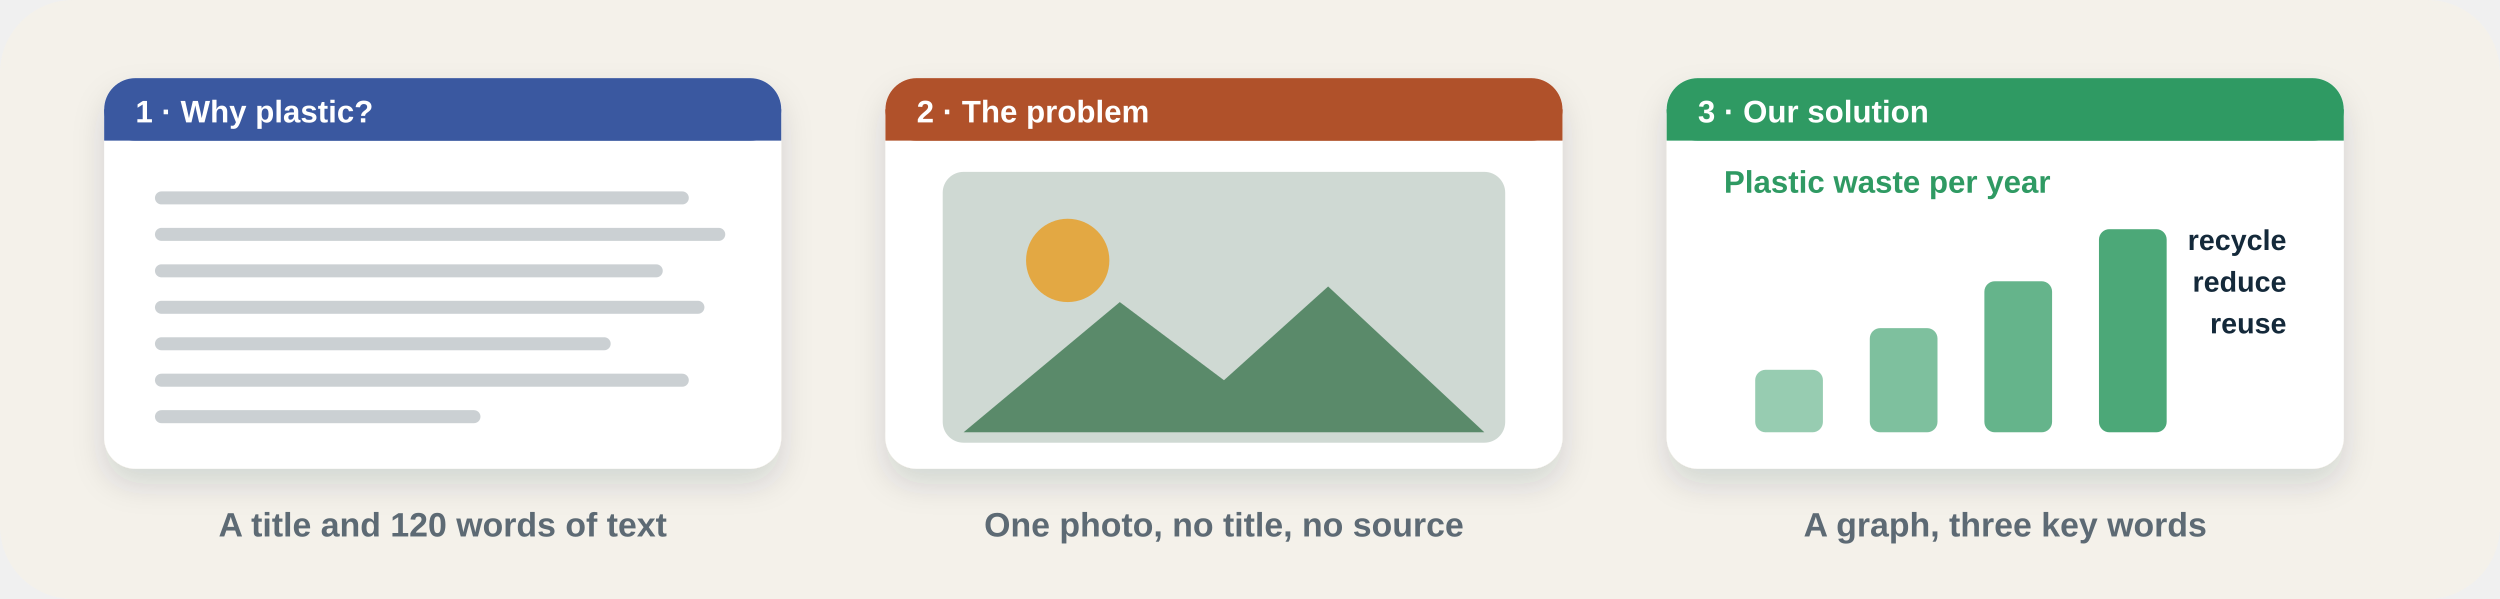
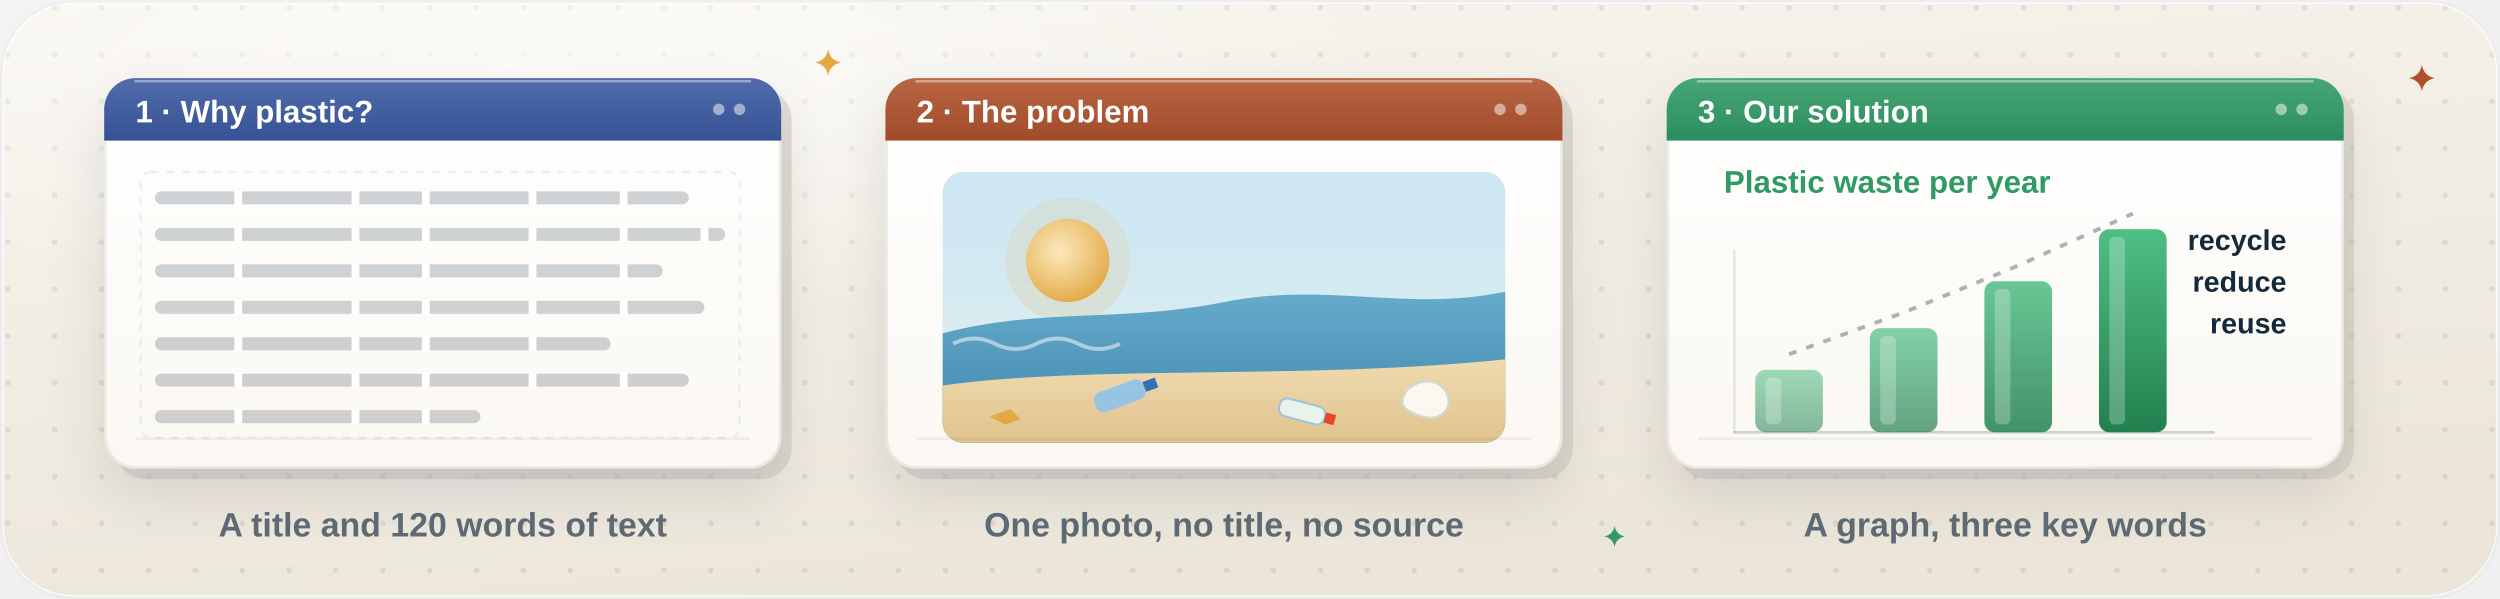
- <svg xmlns="http://www.w3.org/2000/svg" viewBox="0 0 960 230" role="img" aria-label="Lena’s three slides: slide 1, a title and 120 words of text; slide 2, one photo with no title and no source; slide 3, a graph with three key words.">
-   <style>.rv { animation: rv .7s cubic-bezier(.2,.7,.2,1) both; } @keyframes rv { from { opacity: 0; transform: translateY(14px); } }
- .fl { animation: fl 5s ease-in-out infinite; transform-box: fill-box; transform-origin: center; } .fl2 { animation-delay: -1.7s; } .fl3 { animation-delay: -3.3s; }
- @keyframes fl { 0%, 100% { transform: translateY(0); } 50% { transform: translateY(-6px); } }
- .pu { animation: pu 2.4s ease-in-out infinite; transform-box: fill-box; transform-origin: center; } @keyframes pu { 0%, 100% { transform: scale(1); } 15% { transform: scale(1.1); } 30% { transform: scale(1); } }
- .dr { stroke-dasharray: 8 10; animation: dr 1.6s linear infinite; } @keyframes dr { to { stroke-dashoffset: -36; } }
- @media (prefers-reduced-motion: reduce) { * { animation: none !important; } .rv { opacity: 1 !important; } }</style>
+ <svg xmlns="http://www.w3.org/2000/svg" viewBox="0 0 960 230" role="img" aria-label="Lena’s three slides: slide 1, “Why plastic?”, a title and 120 words of text; slide 2, “The problem”, one photo of plastic on a beach with no title and no source; slide 3, “Our solution”, a graph of plastic waste per year with three key words: recycle, reduce, reuse.">
+   <style>.rv{animation:rv .7s cubic-bezier(.2,.7,.2,1) both}@keyframes rv{from{opacity:0;transform:translateY(12px)}}
+ .fl{animation:fl 6s ease-in-out infinite;transform-box:fill-box;transform-origin:center}.f2{animation-delay:-2s}.f3{animation-delay:-4s}
+ @keyframes fl{0%,100%{transform:translateY(0)}50%{transform:translateY(-4px)}}
+ .tw{animation:tw 3.2s ease-in-out infinite;transform-box:fill-box;transform-origin:center}.t2{animation-delay:-1.1s}.t3{animation-delay:-2.2s}
+ @keyframes tw{0%,100%{opacity:.35;transform:scale(.6)}50%{opacity:1;transform:scale(1.05)}}
+ .pu{animation:pu 3.2s ease-in-out infinite;transform-box:fill-box;transform-origin:center}@keyframes pu{0%,100%{transform:scale(1)}12%{transform:scale(1.07)}26%{transform:scale(1)}}
+ .ring{animation:ring 3.2s ease-out infinite;transform-box:fill-box;transform-origin:center}@keyframes ring{0%{opacity:.55;transform:scale(.85)}100%{opacity:0;transform:scale(1.45)}}
+ .bl{animation:bl 5s infinite;transform-box:fill-box;transform-origin:center}@keyframes bl{0%,94%,100%{transform:scaleY(1)}97%{transform:scaleY(.1)}}
+ .wave{animation:wave 3s ease-in-out infinite}@keyframes wave{50%{transform:translateX(6px)}}.gb{transform-box:fill-box;transform-origin:bottom;animation:gb 1s cubic-bezier(.2,.7,.2,1) both}@keyframes gb{from{transform:scaleY(.2)}}@media (prefers-reduced-motion: reduce) { * { animation: none !important; } .rv { opacity: 1 !important; } }</style>
  <defs>
-     <filter id="sh" x="-30%" y="-30%" width="160%" height="170%">
-       <feDropShadow dx="0" dy="6" stdDeviation="6" flood-color="#14293a" flood-opacity=".14" />
+     <filter id="ls-sh" x="-20%" y="-20%" width="140%" height="160%">
+       <feDropShadow dx="0" dy="1.5" stdDeviation="1.2" flood-color="#14293a" flood-opacity=".14" />
+       <feDropShadow dx="0" dy="10" stdDeviation="11" flood-color="#14293a" flood-opacity=".11" />
    </filter>
+     <filter id="ls-sh2" x="-30%" y="-30%" width="160%" height="180%">
+       <feDropShadow dx="0" dy="2" stdDeviation="1.6" flood-color="#14293a" flood-opacity=".22" />
+       <feDropShadow dx="0" dy="8" stdDeviation="7" flood-color="#14293a" flood-opacity=".16" />
+     </filter>
+     <filter id="ls-blur" x="-50%" y="-50%" width="200%" height="200%">
+       <feGaussianBlur stdDeviation="8" />
+     </filter>
+     <linearGradient id="ls-bg" x1="0" y1="0" x2="0.35" y2="1">
+       <stop offset="0" stop-color="#f8f5ef" />
+       <stop offset="1" stop-color="#ece6da" />
+     </linearGradient>
+     <radialGradient id="ls-glow" cx="0.5" cy="0.5" r="0.5">
+       <stop offset="0" stop-color="#ffffff" stop-opacity="0.9" />
+       <stop offset="1" stop-color="#ffffff" stop-opacity="0" />
+     </radialGradient>
+     <linearGradient id="ls-card" x1="0" y1="0" x2="0" y2="1">
+       <stop offset="0" stop-color="#ffffff" />
+       <stop offset="1" stop-color="#fbf8f2" />
+     </linearGradient>
+     <linearGradient id="ls-gloss" x1="0" y1="0" x2="0" y2="1">
+       <stop offset="0" stop-color="#ffffff" stop-opacity="0.55" />
+       <stop offset="0.5" stop-color="#ffffff" stop-opacity="0.08" />
+       <stop offset="1" stop-color="#ffffff" stop-opacity="0" />
+     </linearGradient>
+     <pattern id="ls-dots" width="18" height="18" patternUnits="userSpaceOnUse">
+       <circle cx="3" cy="3" r="1.1" fill="#14293a" opacity=".09" />
+     </pattern>
+     <linearGradient id="ls-h0" x1="0" y1="0" x2="0" y2="1">
+       <stop offset="0" stop-color="#526cab" />
+       <stop offset="1" stop-color="#355294" />
+     </linearGradient>
+     <linearGradient id="ls-h1" x1="0" y1="0" x2="0" y2="1">
+       <stop offset="0" stop-color="#b96644" />
+       <stop offset="1" stop-color="#a04b29" />
+     </linearGradient>
+     <linearGradient id="ls-h2" x1="0" y1="0" x2="0" y2="1">
+       <stop offset="0" stop-color="#48a676" />
+       <stop offset="1" stop-color="#2b8d5d" />
+     </linearGradient>
+     <linearGradient id="ls-sky" x1="0" y1="0" x2="0" y2="1">
+       <stop offset="0" stop-color="#bfe0ef" />
+       <stop offset="1" stop-color="#eaf4f1" />
+     </linearGradient>
+     <linearGradient id="ls-sea" x1="0" y1="0" x2="0" y2="1">
+       <stop offset="0" stop-color="#5fa7c9" />
+       <stop offset="1" stop-color="#3d86ac" />
+     </linearGradient>
+     <linearGradient id="ls-sand" x1="0" y1="0" x2="0" y2="1">
+       <stop offset="0" stop-color="#efd9ae" />
+       <stop offset="1" stop-color="#e0c38c" />
+     </linearGradient>
+     <linearGradient id="ls-bar" x1="0" y1="0" x2="0" y2="1">
+       <stop offset="0" stop-color="#4fbf84" />
+       <stop offset="1" stop-color="#22804f" />
+     </linearGradient>
+     <radialGradient id="ls-sun" cx="0.4" cy="0.4" r="0.6">
+       <stop offset="0" stop-color="#fff1c4" />
+       <stop offset="1" stop-color="#e3a843" />
+     </radialGradient>
  </defs>
-   <rect width="960" height="230" rx="28" fill="#f4f1ea" />
+   <rect width="960" height="230" rx="28" fill="url(#ls-bg)" />
+   <rect width="960" height="230" rx="28" fill="url(#ls-dots)" />
+   <ellipse cx="211.2" cy="27.6" rx="326.4" ry="96.6" fill="url(#ls-glow)" opacity=".75" />
+   <rect x=".75" y=".75" width="958.5" height="228.5" rx="27.25" fill="none" stroke="#ffffff" stroke-opacity=".8" stroke-width="1.5" />
+   <rect x=".5" y=".5" width="959" height="229" rx="27.5" fill="none" stroke="#14293a" stroke-opacity=".07" />
  <g class="rv" style="animation-delay:0.0s">
-     <rect x="40" y="30" width="260" height="150" rx="12" fill="#fff" filter="url(#sh)" />
-     <path d="M62 76h200" stroke="#14293a" stroke-opacity=".22" stroke-width="5" stroke-linecap="round" />
-     <path d="M62 90h214" stroke="#14293a" stroke-opacity=".22" stroke-width="5" stroke-linecap="round" />
-     <path d="M62 104h190" stroke="#14293a" stroke-opacity=".22" stroke-width="5" stroke-linecap="round" />
-     <path d="M62 118h206" stroke="#14293a" stroke-opacity=".22" stroke-width="5" stroke-linecap="round" />
-     <path d="M62 132h170" stroke="#14293a" stroke-opacity=".22" stroke-width="5" stroke-linecap="round" />
-     <path d="M62 146h200" stroke="#14293a" stroke-opacity=".22" stroke-width="5" stroke-linecap="round" />
-     <path d="M62 160h120" stroke="#14293a" stroke-opacity=".22" stroke-width="5" stroke-linecap="round" />
-     <rect x="40" y="30" width="260" height="24" rx="12" fill="#3a58a0" />
-     <rect x="40" y="42" width="260" height="12" fill="#3a58a0" />
-     <text x="52" y="47" font-family="'Helvetica Neue', Arial, sans-serif" font-weight="800" font-size="12" fill="#fff" text-anchor="start">1 · Why plastic?</text>
+     <g class="fl" style="animation-delay:-0.0s">
+       <rect x="44" y="34" width="260" height="150" rx="12" fill="#ccc8be" opacity=".55" />
+       <rect x="40" y="30" width="260" height="150" rx="12" fill="url(#ls-card)" filter="url(#ls-sh)" />
+       <rect x="40.5" y="30.5" width="259" height="149" rx="11.5" fill="none" stroke="#14293a" stroke-opacity=".08" />
+       <path d="M52 31.2H288" stroke="#fff" stroke-width="1.5" stroke-linecap="round" opacity=".95" />
+       <path d="M62 76h200" stroke="#14293a" stroke-opacity=".2" stroke-width="5" stroke-linecap="round" />
+       <path d="M90 76h3" stroke="#fff" stroke-width="6" />
+       <path d="M135 76h3" stroke="#fff" stroke-width="6" />
+       <path d="M162 76h3" stroke="#fff" stroke-width="6" />
+       <path d="M203 76h3" stroke="#fff" stroke-width="6" />
+       <path d="M238 76h3" stroke="#fff" stroke-width="6" />
+       <path d="M62 90h214" stroke="#14293a" stroke-opacity=".2" stroke-width="5" stroke-linecap="round" />
+       <path d="M90 90h3" stroke="#fff" stroke-width="6" />
+       <path d="M135 90h3" stroke="#fff" stroke-width="6" />
+       <path d="M162 90h3" stroke="#fff" stroke-width="6" />
+       <path d="M203 90h3" stroke="#fff" stroke-width="6" />
+       <path d="M238 90h3" stroke="#fff" stroke-width="6" />
+       <path d="M269 90h3" stroke="#fff" stroke-width="6" />
+       <path d="M62 104h190" stroke="#14293a" stroke-opacity=".2" stroke-width="5" stroke-linecap="round" />
+       <path d="M90 104h3" stroke="#fff" stroke-width="6" />
+       <path d="M135 104h3" stroke="#fff" stroke-width="6" />
+       <path d="M162 104h3" stroke="#fff" stroke-width="6" />
+       <path d="M203 104h3" stroke="#fff" stroke-width="6" />
+       <path d="M238 104h3" stroke="#fff" stroke-width="6" />
+       <path d="M62 118h206" stroke="#14293a" stroke-opacity=".2" stroke-width="5" stroke-linecap="round" />
+       <path d="M90 118h3" stroke="#fff" stroke-width="6" />
+       <path d="M135 118h3" stroke="#fff" stroke-width="6" />
+       <path d="M162 118h3" stroke="#fff" stroke-width="6" />
+       <path d="M203 118h3" stroke="#fff" stroke-width="6" />
+       <path d="M238 118h3" stroke="#fff" stroke-width="6" />
+       <path d="M62 132h170" stroke="#14293a" stroke-opacity=".2" stroke-width="5" stroke-linecap="round" />
+       <path d="M90 132h3" stroke="#fff" stroke-width="6" />
+       <path d="M135 132h3" stroke="#fff" stroke-width="6" />
+       <path d="M162 132h3" stroke="#fff" stroke-width="6" />
+       <path d="M203 132h3" stroke="#fff" stroke-width="6" />
+       <path d="M62 146h200" stroke="#14293a" stroke-opacity=".2" stroke-width="5" stroke-linecap="round" />
+       <path d="M90 146h3" stroke="#fff" stroke-width="6" />
+       <path d="M135 146h3" stroke="#fff" stroke-width="6" />
+       <path d="M162 146h3" stroke="#fff" stroke-width="6" />
+       <path d="M203 146h3" stroke="#fff" stroke-width="6" />
+       <path d="M238 146h3" stroke="#fff" stroke-width="6" />
+       <path d="M62 160h120" stroke="#14293a" stroke-opacity=".2" stroke-width="5" stroke-linecap="round" />
+       <path d="M90 160h3" stroke="#fff" stroke-width="6" />
+       <path d="M135 160h3" stroke="#fff" stroke-width="6" />
+       <path d="M162 160h3" stroke="#fff" stroke-width="6" />
+       <rect x="54" y="66" width="230" height="102" rx="4" fill="none" stroke="#3a58a0" stroke-opacity=".08" stroke-dasharray="3 3" />
+       <path d="M40 54V42A12 12 0 0 1 52 30H288A12 12 0 0 1 300 42V54Z" fill="url(#ls-h0)" />
+       <path d="M52 31.2H288" stroke="#fff" stroke-opacity=".4" stroke-linecap="round" />
+       <text x="52" y="47" font-family="'Helvetica Neue', Arial, sans-serif" font-weight="800" font-size="12" fill="#fff">1 · Why plastic?</text>
+       <circle cx="276" cy="42" r="2.2" fill="#fff" opacity=".5" />
+       <circle cx="284" cy="42" r="2.2" fill="#fff" opacity=".5" />
+       <path d="M52 168.5H288" stroke="#14293a" stroke-opacity=".06" />
+     </g>
    <text x="170" y="206" font-family="'Helvetica Neue', Arial, sans-serif" font-weight="700" font-size="13" fill="#5d6a74" text-anchor="middle">A title and 120 words of text</text>
  </g>
  <g class="rv" style="animation-delay:0.2s">
-     <rect x="340" y="30" width="260" height="150" rx="12" fill="#fff" filter="url(#sh)" />
-     <rect x="362" y="66" width="216" height="104" rx="8" fill="#cfd9d3" />
-     <circle cx="410" cy="100" r="16" fill="#e3a843" />
-     <path d="M370 166l60-50 40 30 40-36 60 56z" fill="#5a8a6a" />
-     <rect x="340" y="30" width="260" height="24" rx="12" fill="#b0512a" />
-     <rect x="340" y="42" width="260" height="12" fill="#b0512a" />
-     <text x="352" y="47" font-family="'Helvetica Neue', Arial, sans-serif" font-weight="800" font-size="12" fill="#fff" text-anchor="start">2 · The problem</text>
+     <g class="fl" style="animation-delay:-1.6s">
+       <rect x="344" y="34" width="260" height="150" rx="12" fill="#ccc8be" opacity=".55" />
+       <rect x="340" y="30" width="260" height="150" rx="12" fill="url(#ls-card)" filter="url(#ls-sh)" />
+       <rect x="340.5" y="30.5" width="259" height="149" rx="11.5" fill="none" stroke="#14293a" stroke-opacity=".08" />
+       <path d="M352 31.2H588" stroke="#fff" stroke-width="1.5" stroke-linecap="round" opacity=".95" />
+       <clipPath id="ls-pc">
+         <rect x="362" y="66" width="216" height="104" rx="8" />
+       </clipPath>
+       <g clip-path="url(#ls-pc)">
+         <rect x="362" y="66" width="216" height="104" fill="url(#ls-sky)" />
+         <circle cx="410" cy="100" r="16" fill="url(#ls-sun)" />
+         <circle cx="410" cy="100" r="24" fill="#e3a843" opacity=".15" />
+         <path d="M362 128C400 118 430 124 470 116S540 120 578 112V170H362Z" fill="url(#ls-sea)" />
+         <path class="wave" d="M366 132q8-4 16 0t16 0 16 0 16 0" stroke="#fff" stroke-opacity=".5" fill="none" stroke-width="1.5" />
+         <path d="M370 166l60-50 40 30 40-36 60 56z" fill="#5a8a6a" opacity="0" />
+         <path d="M362 148C420 140 500 146 578 138V170H362Z" fill="url(#ls-sand)" />
+         <g transform="translate(430 152) rotate(-20)">
+           <rect x="-10" y="-4" width="20" height="8" rx="3" fill="#8cc3ea" opacity=".9" />
+           <rect x="10" y="-2" width="5" height="4" fill="#2f6db5" />
+         </g>
+         <g transform="translate(500 158) rotate(15)">
+           <rect x="-9" y="-3.5" width="18" height="7" rx="3" fill="#e9f3ec" stroke="#9fc4d4" stroke-width=".8" />
+           <rect x="9" y="-2" width="4" height="4" fill="#e64626" />
+         </g>
+         <path d="M540 150c6-6 14-4 16 2s-4 10-10 8-10-4-6-10z" fill="#fff" opacity=".85" stroke="#cfd9d3" />
+         <path d="M380 160l8-3 4 4-6 2z" fill="#e3a843" />
+         <rect x="362" y="66" width="216" height="104" fill="url(#ls-gloss)" opacity=".4" />
+       </g>
+       <path d="M340 54V42A12 12 0 0 1 352 30H588A12 12 0 0 1 600 42V54Z" fill="url(#ls-h1)" />
+       <path d="M352 31.2H588" stroke="#fff" stroke-opacity=".4" stroke-linecap="round" />
+       <text x="352" y="47" font-family="'Helvetica Neue', Arial, sans-serif" font-weight="800" font-size="12" fill="#fff">2 · The problem</text>
+       <circle cx="576" cy="42" r="2.2" fill="#fff" opacity=".5" />
+       <circle cx="584" cy="42" r="2.2" fill="#fff" opacity=".5" />
+       <path d="M352 168.5H588" stroke="#14293a" stroke-opacity=".06" />
+     </g>
    <text x="470" y="206" font-family="'Helvetica Neue', Arial, sans-serif" font-weight="700" font-size="13" fill="#5d6a74" text-anchor="middle">One photo, no title, no source</text>
  </g>
  <g class="rv" style="animation-delay:0.4s">
-     <rect x="640" y="30" width="260" height="150" rx="12" fill="#fff" filter="url(#sh)" />
-     <text x="662" y="74" font-family="'Helvetica Neue', Arial, sans-serif" font-weight="800" font-size="12" fill="#2f9a63" text-anchor="start">Plastic waste per year</text>
-     <rect x="674" y="142" width="26" height="24" rx="4" fill="#2f9a63" opacity="0.5" />
-     <rect x="718" y="126" width="26" height="40" rx="4" fill="#2f9a63" opacity="0.62" />
-     <rect x="762" y="108" width="26" height="58" rx="4" fill="#2f9a63" opacity="0.74" />
-     <rect x="806" y="88" width="26" height="78" rx="4" fill="#2f9a63" opacity="0.86" />
-     <text x="662" y="150" font-family="'Helvetica Neue', Arial, sans-serif" font-weight="700" font-size="1" fill="#14293a" text-anchor="start" />
-     <text x="780" y="112" font-family="'Helvetica Neue', Arial, sans-serif" font-weight="800" font-size="13" fill="#14293a" text-anchor="middle" />
-     <text x="878" y="96" font-family="'Helvetica Neue', Arial, sans-serif" font-weight="700" font-size="11" fill="#14293a" text-anchor="end">recycle</text>
-     <text x="878" y="112" font-family="'Helvetica Neue', Arial, sans-serif" font-weight="700" font-size="11" fill="#14293a" text-anchor="end">reduce</text>
-     <text x="878" y="128" font-family="'Helvetica Neue', Arial, sans-serif" font-weight="700" font-size="11" fill="#14293a" text-anchor="end">reuse</text>
-     <rect x="640" y="30" width="260" height="24" rx="12" fill="#2f9a63" />
-     <rect x="640" y="42" width="260" height="12" fill="#2f9a63" />
-     <text x="652" y="47" font-family="'Helvetica Neue', Arial, sans-serif" font-weight="800" font-size="12" fill="#fff" text-anchor="start">3 · Our solution</text>
+     <g class="fl" style="animation-delay:-3.2s">
+       <rect x="644" y="34" width="260" height="150" rx="12" fill="#ccc8be" opacity=".55" />
+       <rect x="640" y="30" width="260" height="150" rx="12" fill="url(#ls-card)" filter="url(#ls-sh)" />
+       <rect x="640.5" y="30.5" width="259" height="149" rx="11.5" fill="none" stroke="#14293a" stroke-opacity=".08" />
+       <path d="M652 31.2H888" stroke="#fff" stroke-width="1.5" stroke-linecap="round" opacity=".95" />
+       <text x="662" y="74" font-family="'Helvetica Neue', Arial, sans-serif" font-weight="800" font-size="12" fill="#2f9a63">Plastic waste per year</text>
+       <path d="M666 166H850" stroke="#14293a" stroke-opacity=".2" stroke-linecap="round" />
+       <path d="M666 96v70" stroke="#14293a" stroke-opacity=".1" />
+       <rect class="gb" style="animation-delay:0.6s" x="674" y="142" width="26" height="24" rx="4" fill="url(#ls-bar)" opacity="0.55" />
+       <rect x="678" y="145" width="6" height="18" rx="2" fill="#fff" opacity=".25" />
+       <rect class="gb" style="animation-delay:0.8s" x="718" y="126" width="26" height="40" rx="4" fill="url(#ls-bar)" opacity="0.7" />
+       <rect x="722" y="129" width="6" height="34" rx="2" fill="#fff" opacity=".25" />
+       <rect class="gb" style="animation-delay:0.9s" x="762" y="108" width="26" height="58" rx="4" fill="url(#ls-bar)" opacity="0.85" />
+       <rect x="766" y="111" width="6" height="52" rx="2" fill="#fff" opacity=".25" />
+       <rect class="gb" style="animation-delay:1.0s" x="806" y="88" width="26" height="78" rx="4" fill="url(#ls-bar)" opacity="1" />
+       <rect x="810" y="91" width="6" height="72" rx="2" fill="#fff" opacity=".25" />
+       <path class="drw" d="M687 136L731 120 775 102 819 82" stroke="#14293a" stroke-opacity=".35" stroke-width="1.5" fill="none" stroke-dasharray="3 4" />
+       <text x="878" y="96" font-family="'Helvetica Neue', Arial, sans-serif" font-weight="700" font-size="11" fill="#14293a" text-anchor="end">recycle</text>
+       <text x="878" y="112" font-family="'Helvetica Neue', Arial, sans-serif" font-weight="700" font-size="11" fill="#14293a" text-anchor="end">reduce</text>
+       <text x="878" y="128" font-family="'Helvetica Neue', Arial, sans-serif" font-weight="700" font-size="11" fill="#14293a" text-anchor="end">reuse</text>
+       <path d="M640 54V42A12 12 0 0 1 652 30H888A12 12 0 0 1 900 42V54Z" fill="url(#ls-h2)" />
+       <path d="M652 31.2H888" stroke="#fff" stroke-opacity=".4" stroke-linecap="round" />
+       <text x="652" y="47" font-family="'Helvetica Neue', Arial, sans-serif" font-weight="800" font-size="12" fill="#fff">3 · Our solution</text>
+       <circle cx="876" cy="42" r="2.2" fill="#fff" opacity=".5" />
+       <circle cx="884" cy="42" r="2.2" fill="#fff" opacity=".5" />
+       <path d="M652 168.5H888" stroke="#14293a" stroke-opacity=".06" />
+     </g>
    <text x="770" y="206" font-family="'Helvetica Neue', Arial, sans-serif" font-weight="700" font-size="13" fill="#5d6a74" text-anchor="middle">A graph, three key words</text>
  </g>
+   <g transform="translate(318 24)">
+     <path class="tw" d="M0 -5Q0.8 -0.8 5 0Q0.8 0.8 0 5Q-0.8 0.8 -5 0Q-0.8 -0.8 0 -5Z" fill="#e3a843" opacity="1" />
+   </g>
+   <g transform="translate(620 206)">
+     <path class="tw t2" d="M0 -4Q0.64 -0.64 4 0Q0.64 0.64 0 4Q-0.64 0.64 -4 0Q-0.64 -0.64 0 -4Z" fill="#2f9a63" opacity="1" />
+   </g>
+   <g transform="translate(930 30)">
+     <path class="tw t3" d="M0 -5Q0.8 -0.8 5 0Q0.8 0.8 0 5Q-0.8 0.8 -5 0Q-0.8 -0.8 0 -5Z" fill="#b0512a" opacity="1" />
+   </g>
</svg>
